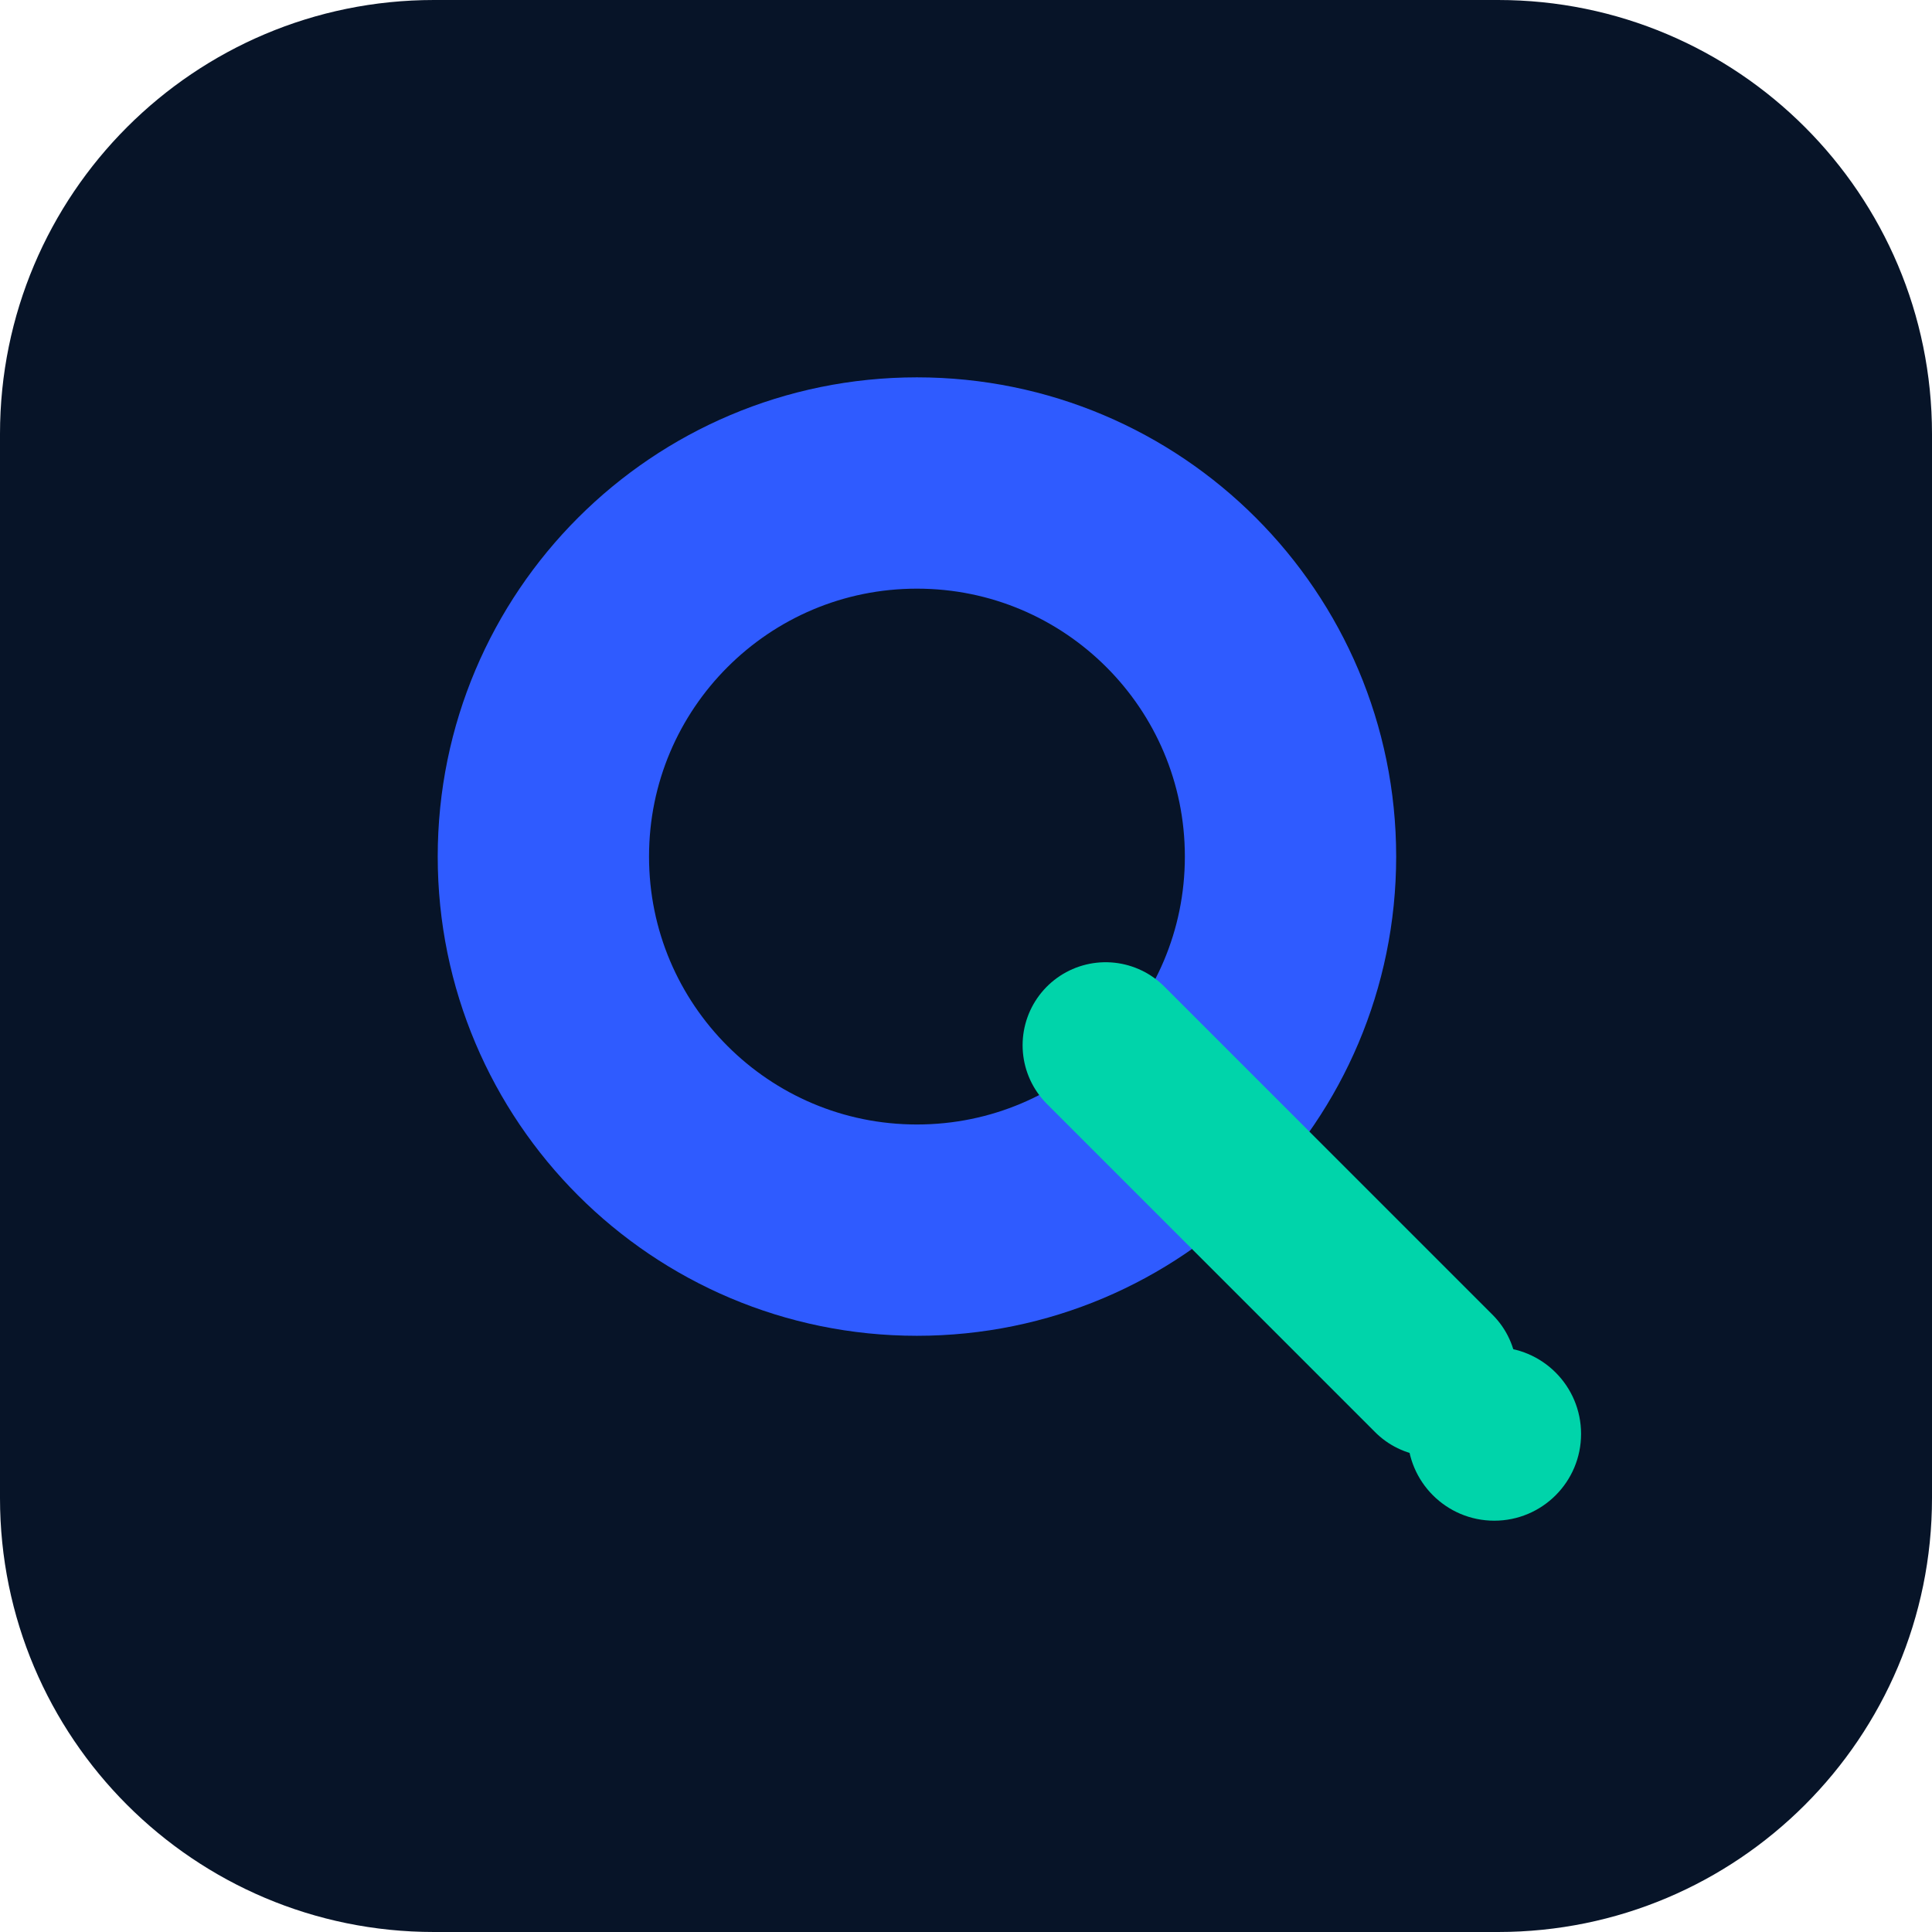
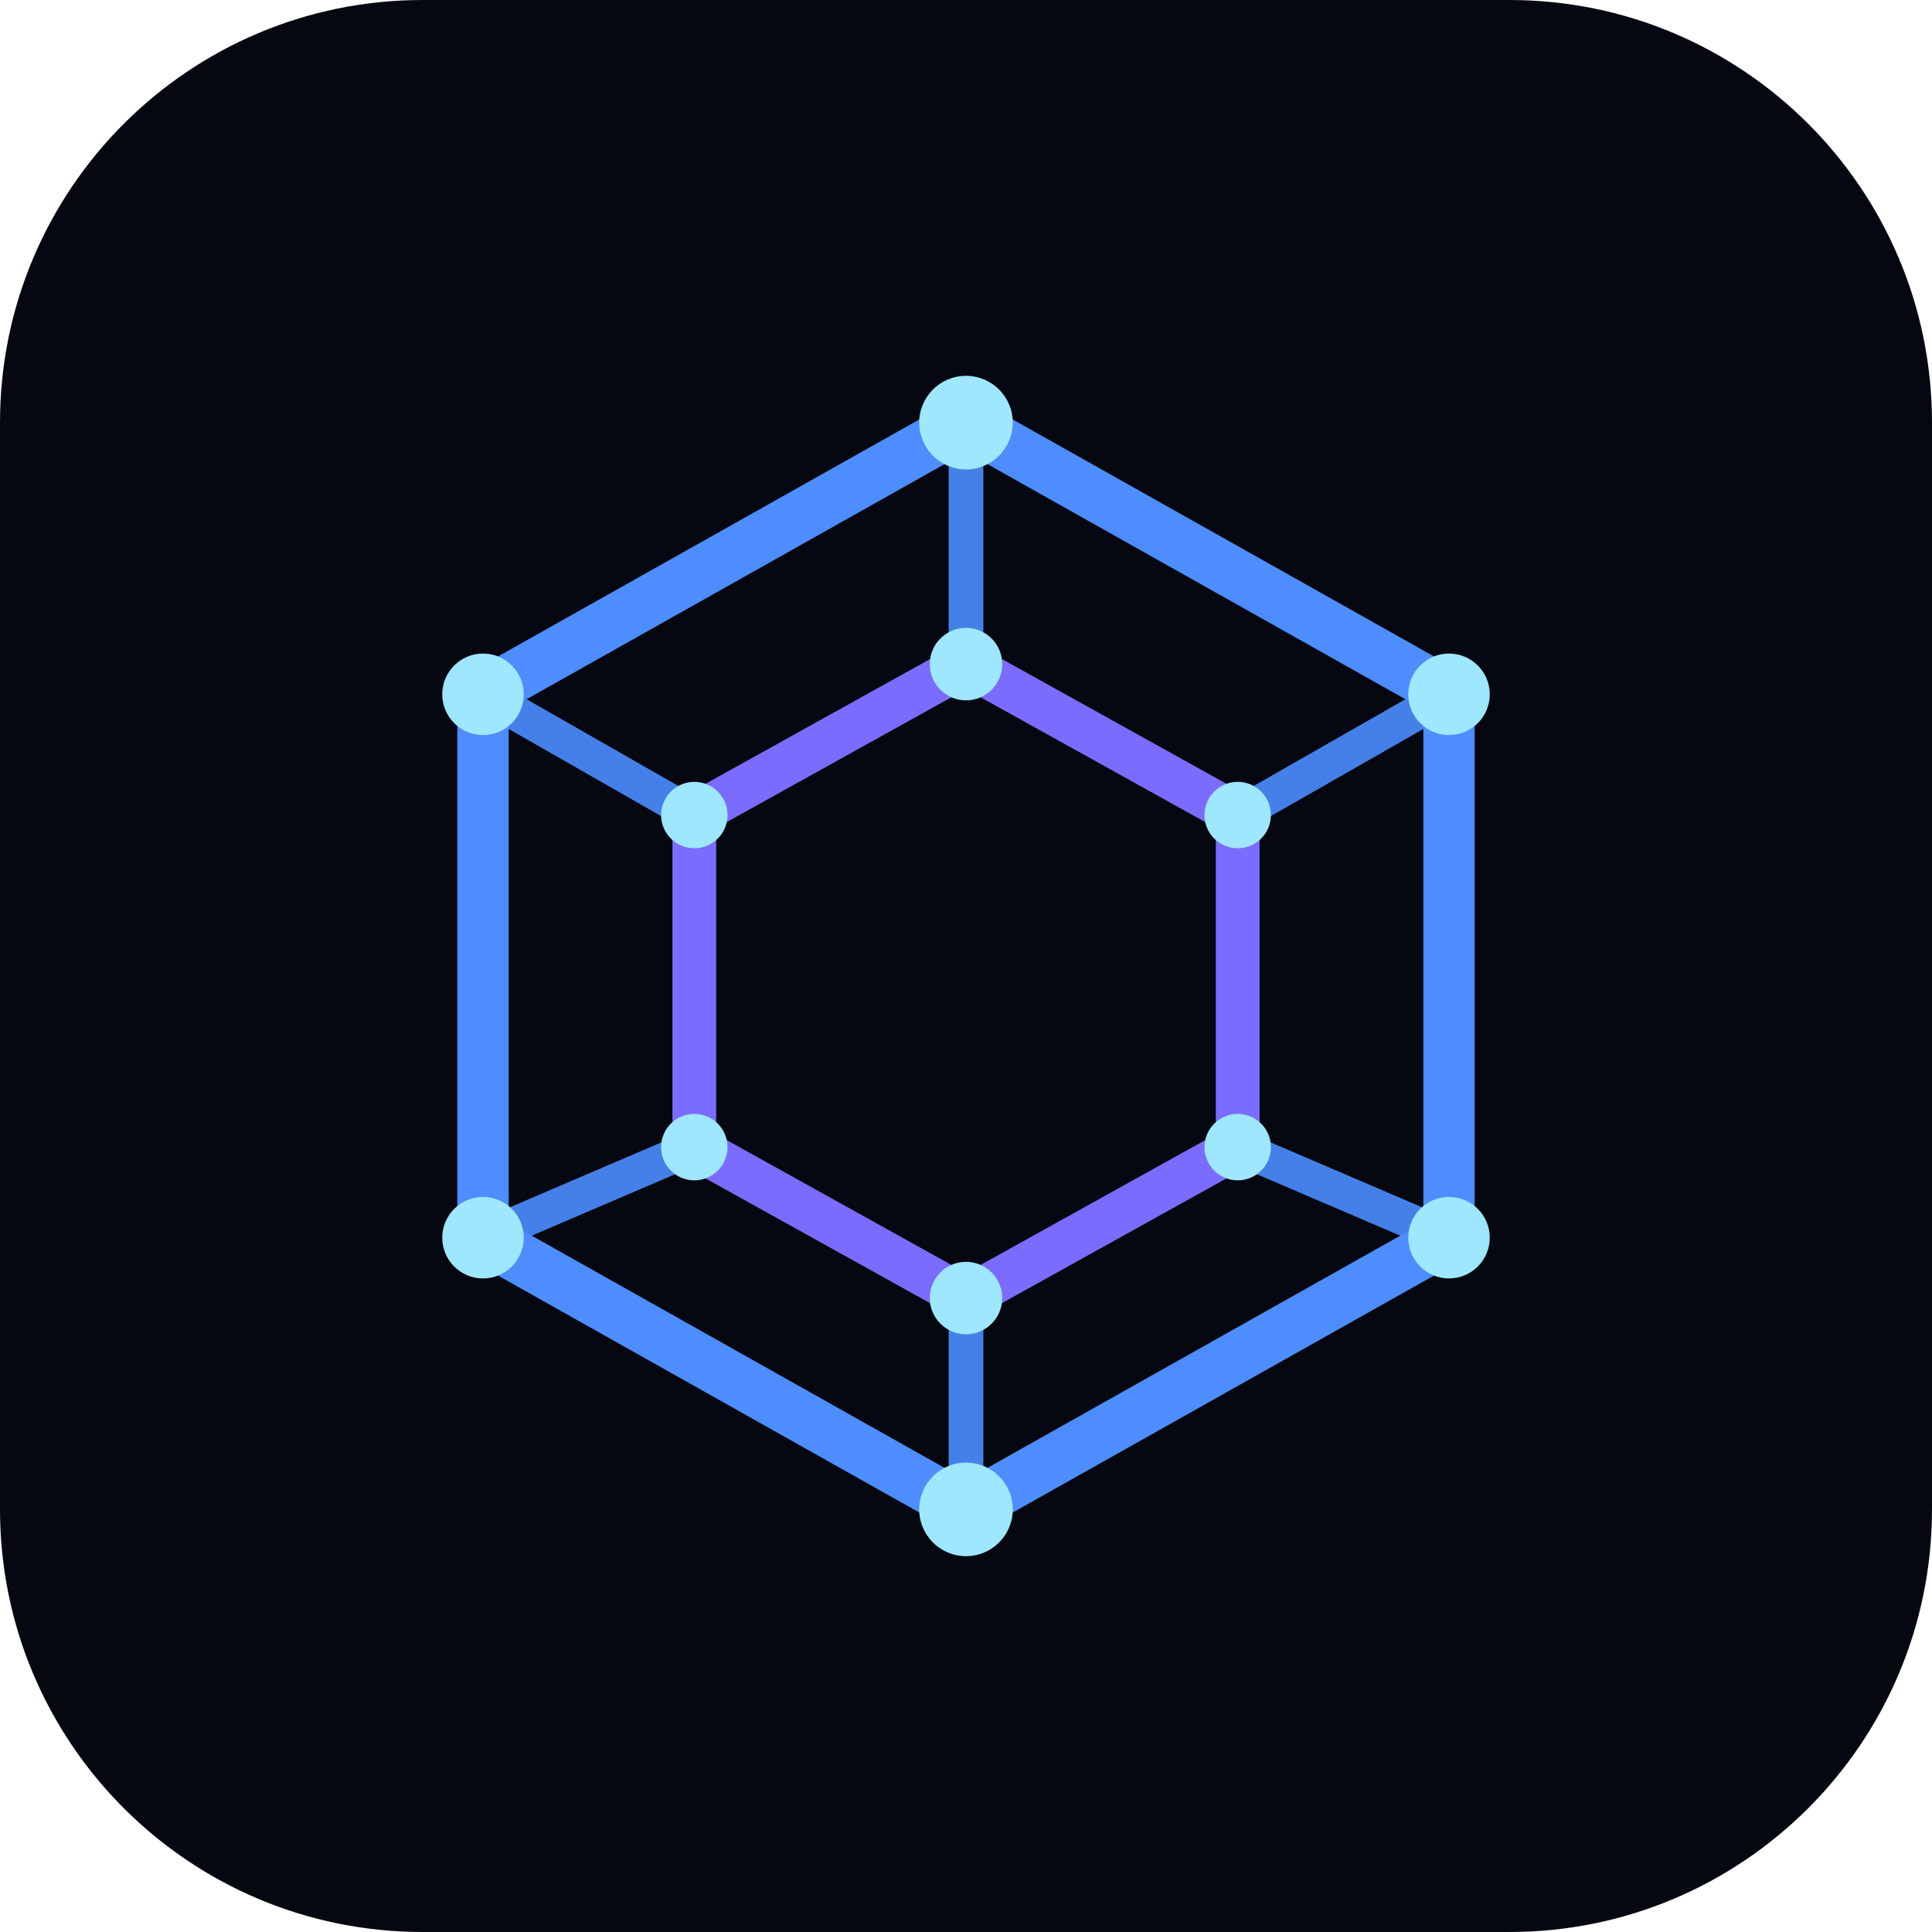
- <svg xmlns="http://www.w3.org/2000/svg" viewBox="0 0 1024 1024" role="img" aria-label="QntDesk">
-   <rect width="1024" height="1024" rx="230" fill="#071428" />
-   <circle cx="486" cy="454" r="198" fill="none" stroke="#2F5BFF" stroke-width="112" />
-   <path d="M586 554 L760 728" fill="none" stroke="#00D4AA" stroke-width="88" stroke-linecap="round" />
-   <circle cx="792" cy="760" r="46" fill="#00D4AA" />
+ <svg xmlns="http://www.w3.org/2000/svg" viewBox="0 0 64 64" role="img" aria-label="QntDesk">
+   <rect width="64" height="64" rx="14" fill="#050810" />
+   <g fill="none" stroke-linecap="round" stroke-linejoin="round">
+     <path stroke="#4D8DFF" stroke-width="1.7" d="M16 23 L32 14 L48 23 L48 41 L32 50 L16 41 Z" />
+     <path stroke="#7B6CFF" stroke-width="1.45" d="M23 27 L32 22 L41 27 L41 38 L32 43 L23 38 Z" />
+     <path stroke="#4D8DFF" stroke-width="1.15" opacity=".9" d="M16 23 L23 27 M32 14 L32 22 M48 23 L41 27 M48 41 L41 38 M32 50 L32 43 M16 41 L23 38" />
+   </g>
+   <g fill="#9EE7FF">
+     <circle cx="32" cy="14" r="1.55" />
+     <circle cx="16" cy="23" r="1.35" />
+     <circle cx="48" cy="23" r="1.35" />
+     <circle cx="16" cy="41" r="1.35" />
+     <circle cx="48" cy="41" r="1.35" />
+     <circle cx="32" cy="50" r="1.55" />
+     <circle cx="32" cy="22" r="1.2" />
+     <circle cx="23" cy="27" r="1.1" />
+     <circle cx="41" cy="27" r="1.1" />
+     <circle cx="23" cy="38" r="1.1" />
+     <circle cx="41" cy="38" r="1.1" />
+     <circle cx="32" cy="43" r="1.2" />
+   </g>
</svg>
